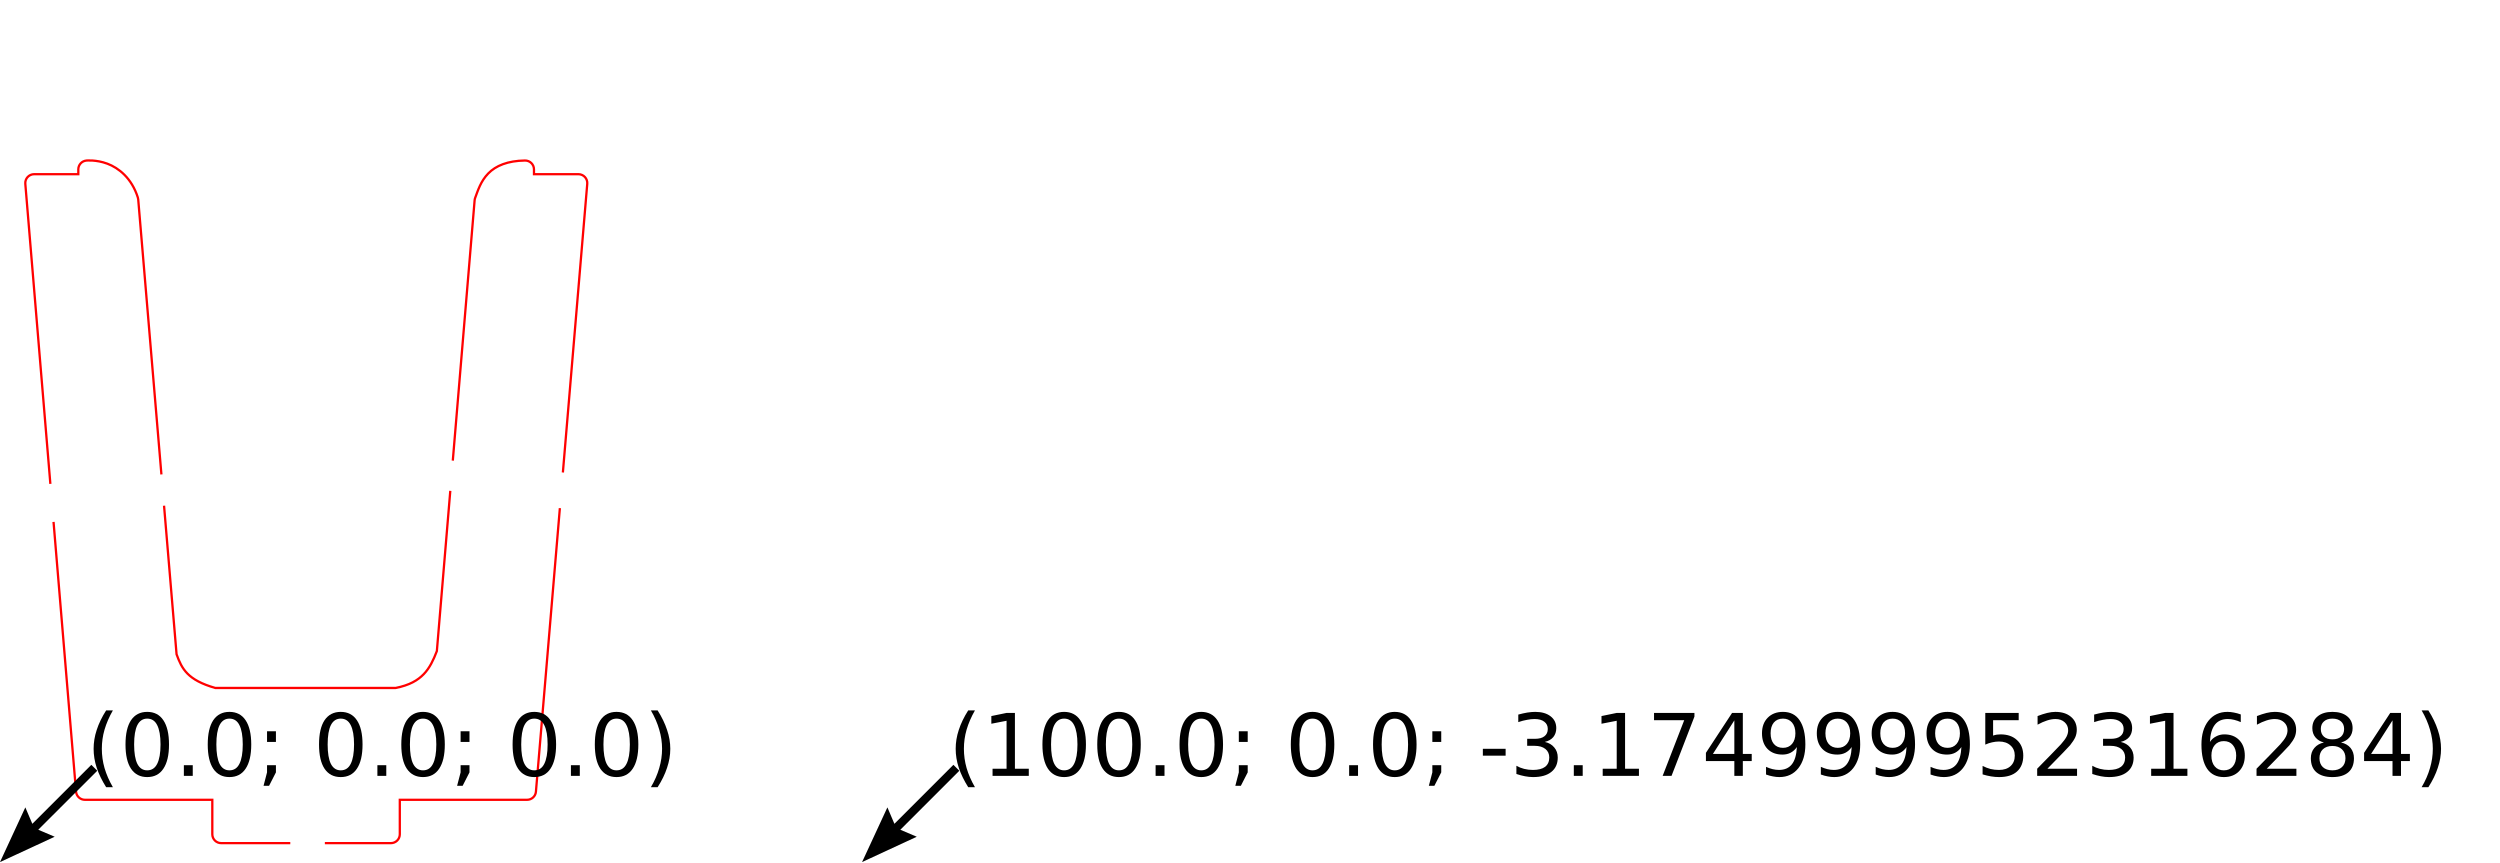
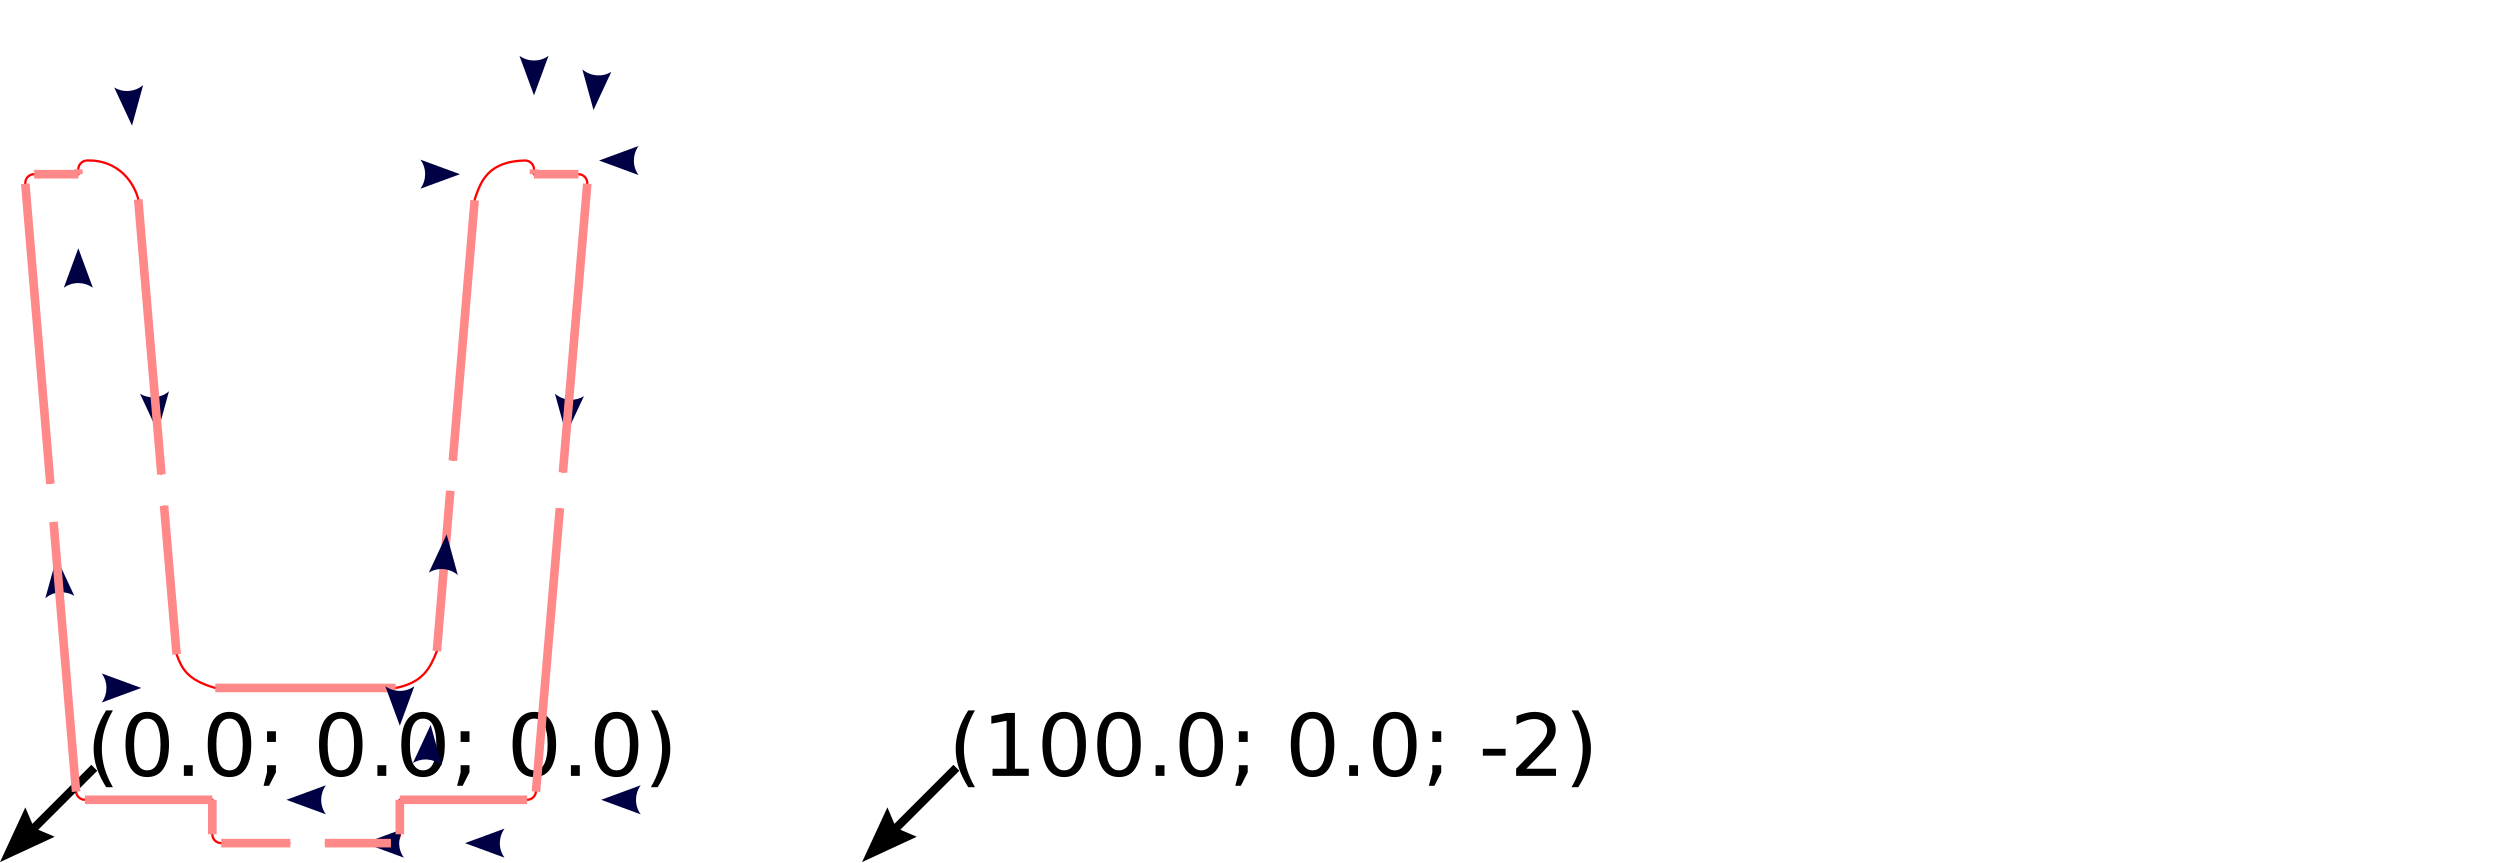
<svg xmlns="http://www.w3.org/2000/svg" width="290mm" height="100mm" viewBox="0 0 290 100" version="1.1" id="svg1028">
  <defs id="defs1022">
-     <marker id="CheckToolsAndOPMarker" orient="auto" refX="-4" refY="-1.687" style="overflow:visible">
-       <path d="m 4.589,-1.687 0.0,0.0 L 9.178,0.0 c -0.733,-0.996 -0.729,-2.359 0.0,-3.375" style="fill:#000044;fill-rule:evenodd;stroke:none" id="path309" />
+     <marker style="overflow:visible" refY="-1.687" refX="-4" orient="auto" id="CheckToolsAndOPMarker">
+       <path id="path309" style="fill:#000044;fill-rule:evenodd;stroke:none" d="m 4.589,-1.687 0.0,0.0 L 9.178,0.0 c -0.733,-0.996 -0.729,-2.359 0.0,-3.375" />
    </marker>
-     <marker id="DrawCurveMarker" orient="auto" refX="-4" refY="-1.687" style="overflow:visible">
-       <path d="m 4.589,-1.687 0.0,0.0 L 9.178,0.0 c -0.733,-0.996 -0.729,-2.359 0.0,-3.375" style="fill:#000044;fill-rule:evenodd;stroke:none" id="path312" />
+     <marker style="overflow:visible" refY="-1.687" refX="-4" orient="auto" id="DrawCurveMarker">
+       <path id="path312" style="fill:#000044;fill-rule:evenodd;stroke:none" d="m 4.589,-1.687 0.0,0.0 L 9.178,0.0 c -0.733,-0.996 -0.729,-2.359 0.0,-3.375" />
    </marker>
-     <marker id="DrawCurveMarker_r" orient="auto" refX="4" refY="-1.687" style="overflow:visible">
-       <path d="m -4.589,-1.687 0.0,0.0 L -9.178,0.0 c 0.733,-0.996 0.729,-2.359 0.0,-3.375" style="fill:#000044;fill-rule:evenodd;stroke:none" id="path315" />
+     <marker style="overflow:visible" refY="-1.687" refX="4" orient="auto" id="DrawCurveMarker_r">
+       <path id="path315" style="fill:#000044;fill-rule:evenodd;stroke:none" d="m -4.589,-1.687 0.0,0.0 L -9.178,0.0 c 0.733,-0.996 0.729,-2.359 0.0,-3.375" />
    </marker>
-     <marker id="InOutPathMarker" orient="auto" refX="-4" refY="-1.687" style="overflow:visible">
-       <path d="m 4.589,-1.687 0.0,0.0 L 9.178,0.0 c -0.733,-0.996 -0.729,-2.359 0.0,-3.375" style="fill:#0072a7;fill-rule:evenodd;stroke:none" id="path318" />
+     <marker style="overflow:visible" refY="-1.687" refX="-4" orient="auto" id="InOutPathMarker">
+       <path id="path318" style="fill:#0072a7;fill-rule:evenodd;stroke:none" d="m 4.589,-1.687 0.0,0.0 L 9.178,0.0 c -0.733,-0.996 -0.729,-2.359 0.0,-3.375" />
    </marker>
  </defs>
  <g id="layer1">
-     <path id="path3645" transform="translate(-127.8491,-490.0338)" d="m 180.083,546.972 -1.558,18.587 c -0.398,1.04 -0.833,1.959 -1.516,2.67 -0.694,0.723 -1.657,1.292 -3.268,1.609 h -20.918 c -3.221,-0.921 -3.877,-2.207 -4.492,-3.906 l -1.453,-17.237 m -0.306,-3.627 -2.69,-31.9 c -0.007,-0.076 -0.022,-0.152 -0.045,-0.225 -0.714,-2.261 -2.239,-3.438 -3.537,-3.922 -1.298,-0.484 -2.445,-0.361 -2.445,-0.361 -0.524,0.055 -0.922,0.497 -0.922,1.023 v 0.557 h -5.123 c -0.602,5e-5 -1.076,0.515 -1.025,1.115 l 2.906,34.808 m 0.368,4.413 2.612,31.291 c 0.045,0.533 0.49,0.943 1.025,0.943 h 14.781 v 3.998 c -1.2e-4,0.569 0.461,1.029 1.029,1.029 h 8.017 m 4.009,0 h 7.665 c 0.569,1.2e-4 1.029,-0.461 1.029,-1.029 v -3.998 h 14.766 c 0.535,-6e-5 0.981,-0.41 1.025,-0.943 l 2.777,-32.889 m 0.349,-4.136 2.827,-33.487 c 0.05,-0.6 -0.423,-1.115 -1.025,-1.115 h -5.154 v -0.557 c 1.8e-4,-0.575 -0.47,-1.038 -1.045,-1.029 l 3e-5,0 c -2.001,0.029 -3.388,0.601 -4.264,1.506 -0.876,0.904 -1.197,1.978 -1.516,2.834 -0.033,0.088 -0.053,0.18 -0.061,0.273 l -2.531,30.199" style="fill:none;stroke:#ff0000;stroke-width:0.265px;stroke-linecap:butt;stroke-linejoin:miter;stroke-opacity:1" />
+     <path style="fill:none;stroke:#ff0000;stroke-width:0.265px;stroke-linecap:butt;stroke-linejoin:miter;stroke-opacity:1" d="m 180.083,546.972 -1.558,18.587 c -0.398,1.04 -0.833,1.959 -1.516,2.67 -0.694,0.723 -1.657,1.292 -3.268,1.609 h -20.918 c -3.221,-0.921 -3.877,-2.207 -4.492,-3.906 l -1.453,-17.237 m -0.306,-3.627 -2.69,-31.9 c -0.007,-0.076 -0.022,-0.152 -0.045,-0.225 -0.714,-2.261 -2.239,-3.438 -3.537,-3.922 -1.298,-0.484 -2.445,-0.361 -2.445,-0.361 -0.524,0.055 -0.922,0.497 -0.922,1.023 v 0.557 h -5.123 c -0.602,5e-5 -1.076,0.515 -1.025,1.115 l 2.906,34.808 m 0.368,4.413 2.612,31.291 c 0.045,0.533 0.49,0.943 1.025,0.943 h 14.781 v 3.998 c -1.2e-4,0.569 0.461,1.029 1.029,1.029 h 8.017 m 4.009,0 h 7.665 c 0.569,1.2e-4 1.029,-0.461 1.029,-1.029 v -3.998 h 14.766 c 0.535,-6e-5 0.981,-0.41 1.025,-0.943 l 2.777,-32.889 m 0.349,-4.136 2.827,-33.487 c 0.05,-0.6 -0.423,-1.115 -1.025,-1.115 h -5.154 v -0.557 c 1.8e-4,-0.575 -0.47,-1.038 -1.045,-1.029 h 3e-5 c -2.001,0.029 -3.388,0.601 -4.264,1.506 -0.876,0.904 -1.197,1.978 -1.516,2.834 -0.033,0.088 -0.053,0.18 -0.061,0.273 l -2.531,30.199" transform="translate(-127.849, -490.034)" id="path3645" />
  </g>
-   <g style="display:inline" id="layer2">
-     <g gcodetools="Gcodetools tool definition" transform="matrix(0.5014292,0,0,0.5201835,55.54568,120.4584)" id="g183">
-       <path gcodetools="Gcodetools tool background" style="fill-opacity:0.5;stroke:#444444" d="M -20,-20 H 380 V 155 H -20 Z" id="path101" />
-       <g gcodetools="Gcodetools tool parameter" id="g111">
-         <text x="0" xml:space="preserve" y="0" style="font-style:normal;font-variant:normal;font-weight:normal;font-stretch:normal;font-size:20px;font-family:'DejaVu Sans';fill:#000000;fill-opacity:1;stroke:none" gcodetools="Gcodetools tool definition field name" id="text105">
-           <tspan x="0" y="0" id="tspan103">name</tspan>
+   <g id="layer2" style="display:inline">
+     <g id="g183" transform="matrix(0.5014292,0,0,0.5201835,55.54568,120.4584)" gcodetools="Gcodetools tool definition">
+       <path id="path101" d="M -20,-20 H 380 V 155 H -20 Z" style="fill-opacity:0.5;stroke:#444444" gcodetools="Gcodetools tool background" />
+       <g id="g111" gcodetools="Gcodetools tool parameter">
+         <text id="text105" gcodetools="Gcodetools tool definition field name" style="font-style:normal;font-variant:normal;font-weight:normal;font-stretch:normal;font-size:20px;font-family:'DejaVu Sans';fill:#000000;fill-opacity:1;stroke:none" y="0" xml:space="preserve" x="0">
+           <tspan id="tspan103" y="0" x="0">name</tspan>
        </text>
-         <text x="150" xml:space="preserve" y="0" style="font-style:normal;font-variant:normal;font-weight:normal;font-stretch:normal;font-size:20px;font-family:'DejaVu Sans';fill:#000000;fill-opacity:1;stroke:none" gcodetools="Gcodetools tool definition field value" id="text109">
-           <tspan x="150" y="0" id="tspan107">Cylindrical cutter</tspan>
+         <text id="text109" gcodetools="Gcodetools tool definition field value" style="font-style:normal;font-variant:normal;font-weight:normal;font-stretch:normal;font-size:20px;font-family:'DejaVu Sans';fill:#000000;fill-opacity:1;stroke:none" y="0" xml:space="preserve" x="150">
+           <tspan id="tspan107" y="0" x="150">Cylindrical cutter</tspan>
        </text>
      </g>
-       <g gcodetools="Gcodetools tool parameter" id="g121">
-         <text x="0" xml:space="preserve" y="20" style="font-style:normal;font-variant:normal;font-weight:normal;font-stretch:normal;font-size:10px;font-family:'DejaVu Sans';fill:#000000;fill-opacity:1;stroke:none" gcodetools="Gcodetools tool definition field name" id="text115">
-           <tspan x="0" y="20" id="tspan113">id</tspan>
+       <g id="g121" gcodetools="Gcodetools tool parameter">
+         <text id="text115" gcodetools="Gcodetools tool definition field name" style="font-style:normal;font-variant:normal;font-weight:normal;font-stretch:normal;font-size:10px;font-family:'DejaVu Sans';fill:#000000;fill-opacity:1;stroke:none" y="20" xml:space="preserve" x="0">
+           <tspan id="tspan113" y="20" x="0">id</tspan>
        </text>
-         <text x="150" xml:space="preserve" y="20" style="font-style:normal;font-variant:normal;font-weight:normal;font-stretch:normal;font-size:10px;font-family:'DejaVu Sans';fill:#000000;fill-opacity:1;stroke:none" gcodetools="Gcodetools tool definition field value" id="text119">
-           <tspan x="150" y="20" id="tspan117">Cylindrical cutter 0001</tspan>
+         <text id="text119" gcodetools="Gcodetools tool definition field value" style="font-style:normal;font-variant:normal;font-weight:normal;font-stretch:normal;font-size:10px;font-family:'DejaVu Sans';fill:#000000;fill-opacity:1;stroke:none" y="20" xml:space="preserve" x="150">
+           <tspan id="tspan117" y="20" x="150">Cylindrical cutter 0001</tspan>
        </text>
      </g>
-       <g gcodetools="Gcodetools tool parameter" id="g131">
-         <text x="0" xml:space="preserve" y="35" style="font-style:normal;font-variant:normal;font-weight:normal;font-stretch:normal;font-size:10px;font-family:'DejaVu Sans';fill:#000000;fill-opacity:1;stroke:none" gcodetools="Gcodetools tool definition field name" id="text125">
-           <tspan x="0" y="35" id="tspan123">diameter</tspan>
+       <g id="g131" gcodetools="Gcodetools tool parameter">
+         <text id="text125" gcodetools="Gcodetools tool definition field name" style="font-style:normal;font-variant:normal;font-weight:normal;font-stretch:normal;font-size:10px;font-family:'DejaVu Sans';fill:#000000;fill-opacity:1;stroke:none" y="35" xml:space="preserve" x="0">
+           <tspan id="tspan123" y="35" x="0">diameter</tspan>
        </text>
-         <text x="150" xml:space="preserve" y="35" style="font-style:normal;font-variant:normal;font-weight:normal;font-stretch:normal;font-size:10px;font-family:'DejaVu Sans';fill:#000000;fill-opacity:1;stroke:none" gcodetools="Gcodetools tool definition field value" id="text129">
-           <tspan x="150" y="35" id="tspan127">1.6</tspan>
+         <text id="text129" gcodetools="Gcodetools tool definition field value" style="font-style:normal;font-variant:normal;font-weight:normal;font-stretch:normal;font-size:10px;font-family:'DejaVu Sans';fill:#000000;fill-opacity:1;stroke:none" y="35" xml:space="preserve" x="150">
+           <tspan id="tspan127" y="35" x="150">1.6</tspan>
        </text>
      </g>
-       <g gcodetools="Gcodetools tool parameter" id="g141">
-         <text x="0" xml:space="preserve" y="50" style="font-style:normal;font-variant:normal;font-weight:normal;font-stretch:normal;font-size:10px;font-family:'DejaVu Sans';fill:#000000;fill-opacity:1;stroke:none" gcodetools="Gcodetools tool definition field name" id="text135">
-           <tspan x="0" y="50" id="tspan133">feed</tspan>
+       <g id="g141" gcodetools="Gcodetools tool parameter">
+         <text id="text135" gcodetools="Gcodetools tool definition field name" style="font-style:normal;font-variant:normal;font-weight:normal;font-stretch:normal;font-size:10px;font-family:'DejaVu Sans';fill:#000000;fill-opacity:1;stroke:none" y="50" xml:space="preserve" x="0">
+           <tspan id="tspan133" y="50" x="0">feed</tspan>
        </text>
-         <text x="150" xml:space="preserve" y="50" style="font-style:normal;font-variant:normal;font-weight:normal;font-stretch:normal;font-size:10px;font-family:'DejaVu Sans';fill:#000000;fill-opacity:1;stroke:none" gcodetools="Gcodetools tool definition field value" id="text139">
-           <tspan x="150" y="50" id="tspan137">250</tspan>
+         <text id="text139" gcodetools="Gcodetools tool definition field value" style="font-style:normal;font-variant:normal;font-weight:normal;font-stretch:normal;font-size:10px;font-family:'DejaVu Sans';fill:#000000;fill-opacity:1;stroke:none" y="50" xml:space="preserve" x="150">
+           <tspan id="tspan137" y="50" x="150">150</tspan>
        </text>
      </g>
-       <g gcodetools="Gcodetools tool parameter" id="g151">
-         <text x="0" xml:space="preserve" y="65" style="font-style:normal;font-variant:normal;font-weight:normal;font-stretch:normal;font-size:10px;font-family:'DejaVu Sans';fill:#000000;fill-opacity:1;stroke:none" gcodetools="Gcodetools tool definition field name" id="text145">
-           <tspan x="0" y="65" id="tspan143">penetration angle</tspan>
+       <g id="g151" gcodetools="Gcodetools tool parameter">
+         <text id="text145" gcodetools="Gcodetools tool definition field name" style="font-style:normal;font-variant:normal;font-weight:normal;font-stretch:normal;font-size:10px;font-family:'DejaVu Sans';fill:#000000;fill-opacity:1;stroke:none" y="65" xml:space="preserve" x="0">
+           <tspan id="tspan143" y="65" x="0">penetration angle</tspan>
        </text>
-         <text x="150" xml:space="preserve" y="65" style="font-style:normal;font-variant:normal;font-weight:normal;font-stretch:normal;font-size:10px;font-family:'DejaVu Sans';fill:#000000;fill-opacity:1;stroke:none" gcodetools="Gcodetools tool definition field value" id="text149">
-           <tspan x="150" y="65" id="tspan147">90</tspan>
+         <text id="text149" gcodetools="Gcodetools tool definition field value" style="font-style:normal;font-variant:normal;font-weight:normal;font-stretch:normal;font-size:10px;font-family:'DejaVu Sans';fill:#000000;fill-opacity:1;stroke:none" y="65" xml:space="preserve" x="150">
+           <tspan id="tspan147" y="65" x="150">90</tspan>
        </text>
      </g>
-       <g gcodetools="Gcodetools tool parameter" id="g161">
-         <text x="0" xml:space="preserve" y="80" style="font-style:normal;font-variant:normal;font-weight:normal;font-stretch:normal;font-size:10px;font-family:'DejaVu Sans';fill:#000000;fill-opacity:1;stroke:none" gcodetools="Gcodetools tool definition field name" id="text155">
-           <tspan x="0" y="80" id="tspan153">penetration feed</tspan>
+       <g id="g161" gcodetools="Gcodetools tool parameter">
+         <text id="text155" gcodetools="Gcodetools tool definition field name" style="font-style:normal;font-variant:normal;font-weight:normal;font-stretch:normal;font-size:10px;font-family:'DejaVu Sans';fill:#000000;fill-opacity:1;stroke:none" y="80" xml:space="preserve" x="0">
+           <tspan id="tspan153" y="80" x="0">penetration feed</tspan>
        </text>
-         <text x="150" xml:space="preserve" y="80" style="font-style:normal;font-variant:normal;font-weight:normal;font-stretch:normal;font-size:10px;font-family:'DejaVu Sans';fill:#000000;fill-opacity:1;stroke:none" gcodetools="Gcodetools tool definition field value" id="text159">
-           <tspan x="150" y="80" id="tspan157">100</tspan>
+         <text id="text159" gcodetools="Gcodetools tool definition field value" style="font-style:normal;font-variant:normal;font-weight:normal;font-stretch:normal;font-size:10px;font-family:'DejaVu Sans';fill:#000000;fill-opacity:1;stroke:none" y="80" xml:space="preserve" x="150">
+           <tspan id="tspan157" y="80" x="150">100</tspan>
        </text>
      </g>
-       <g gcodetools="Gcodetools tool parameter" id="g171">
-         <text x="0" xml:space="preserve" y="95" style="font-style:normal;font-variant:normal;font-weight:normal;font-stretch:normal;font-size:10px;font-family:'DejaVu Sans';fill:#000000;fill-opacity:1;stroke:none" gcodetools="Gcodetools tool definition field name" id="text165">
-           <tspan x="0" y="95" id="tspan163">depth step</tspan>
+       <g id="g171" gcodetools="Gcodetools tool parameter">
+         <text id="text165" gcodetools="Gcodetools tool definition field name" style="font-style:normal;font-variant:normal;font-weight:normal;font-stretch:normal;font-size:10px;font-family:'DejaVu Sans';fill:#000000;fill-opacity:1;stroke:none" y="95" xml:space="preserve" x="0">
+           <tspan id="tspan163" y="95" x="0">depth step</tspan>
        </text>
-         <text x="150" xml:space="preserve" y="95" style="font-style:normal;font-variant:normal;font-weight:normal;font-stretch:normal;font-size:10px;font-family:'DejaVu Sans';fill:#000000;fill-opacity:1;stroke:none" gcodetools="Gcodetools tool definition field value" id="text169">
-           <tspan x="150" y="95" id="tspan167">2</tspan>
+         <text id="text169" gcodetools="Gcodetools tool definition field value" style="font-style:normal;font-variant:normal;font-weight:normal;font-stretch:normal;font-size:10px;font-family:'DejaVu Sans';fill:#000000;fill-opacity:1;stroke:none" y="95" xml:space="preserve" x="150">
+           <tspan id="tspan167" y="95" x="150">2</tspan>
        </text>
      </g>
-       <g gcodetools="Gcodetools tool parameter" id="g181">
-         <text x="0" xml:space="preserve" y="110" style="font-style:normal;font-variant:normal;font-weight:normal;font-stretch:normal;font-size:10px;font-family:'DejaVu Sans';fill:#000000;fill-opacity:1;stroke:none" gcodetools="Gcodetools tool definition field name" id="text175">
-           <tspan x="0" y="110" id="tspan173">tool change gcode</tspan>
+       <g id="g181" gcodetools="Gcodetools tool parameter">
+         <text id="text175" gcodetools="Gcodetools tool definition field name" style="font-style:normal;font-variant:normal;font-weight:normal;font-stretch:normal;font-size:10px;font-family:'DejaVu Sans';fill:#000000;fill-opacity:1;stroke:none" y="110" xml:space="preserve" x="0">
+           <tspan id="tspan173" y="110" x="0">tool change gcode</tspan>
        </text>
-         <text x="150" xml:space="preserve" y="110" style="font-style:normal;font-variant:normal;font-weight:normal;font-stretch:normal;font-size:10px;font-family:'DejaVu Sans';fill:#000000;fill-opacity:1;stroke:none" gcodetools="Gcodetools tool definition field value" id="text179">
-           <tspan x="150" y="110" id="tspan177">(None)</tspan>
+         <text id="text179" gcodetools="Gcodetools tool definition field value" style="font-style:normal;font-variant:normal;font-weight:normal;font-stretch:normal;font-size:10px;font-family:'DejaVu Sans';fill:#000000;fill-opacity:1;stroke:none" y="110" xml:space="preserve" x="150">
+           <tspan id="tspan177" y="110" x="150">(None)</tspan>
        </text>
      </g>
    </g>
-     <g gcodetools="Gcodetools orientation group" id="g296">
-       <g gcodetools="Gcodetools orientation point (2 points)" id="g286">
-         <path style="fill:#000000;stroke:none" gcodetools="Gcodetools orientation point arrow" d="M 0,100 2.938,93.656 3.75,95.562 10.594,88.719 v 0 l 0.688,0.688 L 4.438,96.25 6.344,97.062 Z" id="path280" />
-         <text x="10" xml:space="preserve" y="90" style="font-style:normal;font-variant:normal;font-weight:normal;font-stretch:normal;font-size:10px;font-family:'DejaVu Sans';fill:#000000;fill-opacity:1;stroke:none" gcodetools="Gcodetools orientation point text" id="text284">
-           <tspan x="10" y="90" id="tspan282">(0.0; 0.0; 0.0)</tspan>
+     <g id="g296" gcodetools="Gcodetools orientation group">
+       <g id="g286" gcodetools="Gcodetools orientation point (2 points)">
+         <path id="path280" d="M 0,100 2.938,93.656 3.75,95.562 10.594,88.719 v 0 l 0.688,0.688 L 4.438,96.25 6.344,97.062 Z" gcodetools="Gcodetools orientation point arrow" style="fill:#000000;stroke:none" />
+         <text id="text284" gcodetools="Gcodetools orientation point text" style="font-style:normal;font-variant:normal;font-weight:normal;font-stretch:normal;font-size:10px;font-family:'DejaVu Sans';fill:#000000;fill-opacity:1;stroke:none" y="90" xml:space="preserve" x="10">
+           <tspan id="tspan282" y="90" x="10">(0.0; 0.0; 0.0)</tspan>
        </text>
      </g>
-       <g gcodetools="Gcodetools orientation point (2 points)" id="g294">
-         <path style="fill:#000000;stroke:none" gcodetools="Gcodetools orientation point arrow" d="m 100,100 2.938,-6.344 0.812,1.906 6.844,-6.844 v 0 l 0.688,0.688 -6.844,6.844 1.906,0.812 z" id="path288" />
-         <text x="110" xml:space="preserve" y="90" style="font-style:normal;font-variant:normal;font-weight:normal;font-stretch:normal;font-size:10px;font-family:'DejaVu Sans';fill:#000000;fill-opacity:1;stroke:none" gcodetools="Gcodetools orientation point text" id="text292">
-           <tspan x="110" y="90" id="tspan290">(100.0; 0.0; -3.174999952316284)</tspan>
+       <g id="g294" gcodetools="Gcodetools orientation point (2 points)">
+         <path id="path288" d="m 100,100 2.938,-6.344 0.812,1.906 6.844,-6.844 v 0 l 0.688,0.688 -6.844,6.844 1.906,0.812 z" gcodetools="Gcodetools orientation point arrow" style="fill:#000000;stroke:none" />
+         <text id="text292" gcodetools="Gcodetools orientation point text" style="font-style:normal;font-variant:normal;font-weight:normal;font-stretch:normal;font-size:10px;font-family:'DejaVu Sans';fill:#000000;fill-opacity:1;stroke:none" y="90" xml:space="preserve" x="110">
+           <tspan id="tspan290" y="90" x="110">(100.0; 0.0; -2)</tspan>
        </text>
      </g>
    </g>
+     <g gcodetools="Preview group" id="g2712">
+       <path gcodetools="Preview" style="stroke:#f88;fill:none;stroke-width:1;marker-end:url(#DrawCurveMarker)" d="M 52.234 56.938 L 50.676 75.525" id="path2604" />
+       <path gcodetools="Preview" style="stroke:#8f8;fill:none;stroke-width:1;marker-end:url(#DrawCurveMarker)" id="path2606" />
+       <path gcodetools="Preview" style="stroke:#88f;fill:none;stroke-width:1;marker-end:url(#DrawCurveMarker)" id="path2608" />
+       <path gcodetools="Preview" style="stroke:#8f8;fill:none;stroke-width:1;marker-end:url(#DrawCurveMarker)" id="path2610" />
+       <path gcodetools="Preview" style="stroke:#88f;fill:none;stroke-width:1;marker-end:url(#DrawCurveMarker)" id="path2612" />
+       <path gcodetools="Preview" style="stroke:#f88;fill:none;stroke-width:1;marker-end:url(#DrawCurveMarker)" d="M 45.893 79.804 L 24.975 79.804" id="path2614" />
+       <path gcodetools="Preview" style="stroke:#8f8;fill:none;stroke-width:1;marker-end:url(#DrawCurveMarker)" id="path2616" />
+       <path gcodetools="Preview" style="stroke:#88f;fill:none;stroke-width:1;marker-end:url(#DrawCurveMarker)" id="path2618" />
+       <path gcodetools="Preview" style="stroke:#f88;fill:none;stroke-width:1;marker-end:url(#DrawCurveMarker)" d="M 20.483 75.898 L 19.029 58.661" id="path2620" />
+       <path gcodetools="Preview" style="stroke:#f88;fill:none;stroke-width:1;marker-end:url(#DrawCurveMarker)" d="M 18.724 55.034 L 16.034 23.134" id="path2622" />
+       <path gcodetools="Preview" style="stroke:#8f8;fill:none;stroke-width:1;marker-start:url(#DrawCurveMarker_r)" id="path2624" />
+       <path gcodetools="Preview" style="stroke:#88f;fill:none;stroke-width:1;marker-start:url(#DrawCurveMarker_r)" id="path2626" />
+       <path gcodetools="Preview" style="stroke:#8f8;fill:none;stroke-width:1;marker-start:url(#DrawCurveMarker_r)" id="path2628" />
+       <path gcodetools="Preview" style="stroke:#88f;fill:none;stroke-width:1;marker-start:url(#DrawCurveMarker_r)" id="path2630" />
+       <path gcodetools="Preview" style="stroke:#8f8;fill:none;stroke-width:1;marker-start:url(#DrawCurveMarker_r)" id="path2632" />
+       <path gcodetools="Preview" style="stroke:#88f;fill:none;stroke-width:1;marker-start:url(#DrawCurveMarker_r)" id="path2634" />
+       <path gcodetools="Preview" style="stroke:#8f8;fill:none;stroke-width:1;marker-start:url(#DrawCurveMarker_r)" id="path2636" />
+       <path gcodetools="Preview" style="stroke:#88f;fill:none;stroke-width:1;marker-start:url(#DrawCurveMarker_r)" id="path2638" />
+       <path gcodetools="Preview" style="stroke:#f88;fill:none;stroke-width:1;marker-end:url(#DrawCurveMarker)" d="M 9.085 19.65 L 9.085 20.206" id="path2640" />
+       <path gcodetools="Preview" style="stroke:#f88;fill:none;stroke-width:1;marker-end:url(#DrawCurveMarker)" d="M 9.085 20.206 L 3.962 20.206" id="path2642" />
+       <path gcodetools="Preview" style="stroke:#8f8;fill:none;stroke-width:1;marker-start:url(#DrawCurveMarker_r)" id="path2644" />
+       <path gcodetools="Preview" style="stroke:#88f;fill:none;stroke-width:1;marker-start:url(#DrawCurveMarker_r)" id="path2646" />
+       <path gcodetools="Preview" style="stroke:#f88;fill:none;stroke-width:1;marker-end:url(#DrawCurveMarker)" d="M 2.936 21.322 L 5.842 56.13" id="path2648" />
+       <path gcodetools="Preview" style="stroke:#f88;fill:none;stroke-width:1;marker-end:url(#DrawCurveMarker)" d="M 6.21 60.542 L 8.823 91.833" id="path2650" />
+       <path gcodetools="Preview" style="stroke:#8f8;fill:none;stroke-width:1;marker-start:url(#DrawCurveMarker_r)" id="path2652" />
+       <path gcodetools="Preview" style="stroke:#88f;fill:none;stroke-width:1;marker-start:url(#DrawCurveMarker_r)" id="path2654" />
+       <path gcodetools="Preview" style="stroke:#f88;fill:none;stroke-width:1;marker-end:url(#DrawCurveMarker)" d="M 9.848 92.777 L 24.63 92.777" id="path2656" />
+       <path gcodetools="Preview" style="stroke:#f88;fill:none;stroke-width:1;marker-end:url(#DrawCurveMarker)" d="M 24.63 92.777 L 24.63 96.775" id="path2658" />
+       <path gcodetools="Preview" style="stroke:#8f8;fill:none;stroke-width:1;marker-start:url(#DrawCurveMarker_r)" id="path2660" />
+       <path gcodetools="Preview" style="stroke:#88f;fill:none;stroke-width:1;marker-start:url(#DrawCurveMarker_r)" id="path2662" />
+       <path gcodetools="Preview" style="stroke:#f88;fill:none;stroke-width:1;marker-end:url(#DrawCurveMarker)" d="M 25.659 97.804 L 33.676 97.804" id="path2664" />
+       <path gcodetools="Preview" style="stroke:#f88;fill:none;stroke-width:1;marker-end:url(#DrawCurveMarker)" d="M 37.685 97.804 L 45.35 97.804" id="path2666" />
+       <path gcodetools="Preview" style="stroke:#8f8;fill:none;stroke-width:1;marker-start:url(#DrawCurveMarker_r)" id="path2668" />
+       <path gcodetools="Preview" style="stroke:#88f;fill:none;stroke-width:1;marker-start:url(#DrawCurveMarker_r)" id="path2670" />
+       <path gcodetools="Preview" style="stroke:#f88;fill:none;stroke-width:1;marker-end:url(#DrawCurveMarker)" d="M 46.38 96.775 L 46.38 92.777" id="path2672" />
+       <path gcodetools="Preview" style="stroke:#f88;fill:none;stroke-width:1;marker-end:url(#DrawCurveMarker)" d="M 46.38 92.777 L 61.145 92.777" id="path2674" />
+       <path gcodetools="Preview" style="stroke:#8f8;fill:none;stroke-width:1;marker-start:url(#DrawCurveMarker_r)" id="path2676" />
+       <path gcodetools="Preview" style="stroke:#88f;fill:none;stroke-width:1;marker-start:url(#DrawCurveMarker_r)" id="path2678" />
+       <path gcodetools="Preview" style="stroke:#f88;fill:none;stroke-width:1;marker-end:url(#DrawCurveMarker)" d="M 62.17 91.833 L 64.947 58.944" id="path2680" />
+       <path gcodetools="Preview" style="stroke:#f88;fill:none;stroke-width:1;marker-end:url(#DrawCurveMarker)" d="M 65.296 54.808 L 68.124 21.322" id="path2682" />
+       <path gcodetools="Preview" style="stroke:#8f8;fill:none;stroke-width:1;marker-start:url(#DrawCurveMarker_r)" id="path2684" />
+       <path gcodetools="Preview" style="stroke:#88f;fill:none;stroke-width:1;marker-start:url(#DrawCurveMarker_r)" id="path2686" />
+       <path gcodetools="Preview" style="stroke:#f88;fill:none;stroke-width:1;marker-end:url(#DrawCurveMarker)" d="M 67.098 20.206 L 61.944 20.206" id="path2688" />
+       <path gcodetools="Preview" style="stroke:#f88;fill:none;stroke-width:1;marker-end:url(#DrawCurveMarker)" d="M 61.944 20.206 L 61.944 19.65" id="path2690" />
+       <path gcodetools="Preview" style="stroke:#8f8;fill:none;stroke-width:1;marker-start:url(#DrawCurveMarker_r)" id="path2692" />
+       <path gcodetools="Preview" style="stroke:#88f;fill:none;stroke-width:1;marker-start:url(#DrawCurveMarker_r)" id="path2694" />
+       <path gcodetools="Preview" style="stroke:#f88;fill:none;stroke-width:1;marker-end:url(#DrawCurveMarker)" d="M 60.899 18.62 L 60.899 18.62" id="path2696" />
+       <path gcodetools="Preview" style="stroke:#8f8;fill:none;stroke-width:1;marker-start:url(#DrawCurveMarker_r)" id="path2698" />
+       <path gcodetools="Preview" style="stroke:#88f;fill:none;stroke-width:1;marker-start:url(#DrawCurveMarker_r)" id="path2700" />
+       <path gcodetools="Preview" style="stroke:#8f8;fill:none;stroke-width:1;marker-start:url(#DrawCurveMarker_r)" id="path2702" />
+       <path gcodetools="Preview" style="stroke:#88f;fill:none;stroke-width:1;marker-start:url(#DrawCurveMarker_r)" id="path2704" />
+       <path gcodetools="Preview" style="stroke:#8f8;fill:none;stroke-width:1;marker-start:url(#DrawCurveMarker_r)" id="path2706" />
+       <path gcodetools="Preview" style="stroke:#88f;fill:none;stroke-width:1;marker-start:url(#DrawCurveMarker_r)" id="path2708" />
+       <path gcodetools="Preview" style="stroke:#f88;fill:none;stroke-width:1;marker-end:url(#DrawCurveMarker)" d="M 55.059 23.234 L 52.528 53.432" id="path2710" />
+     </g>
+     <g gcodetools="Preview group" id="g2714" />
+     <g gcodetools="Preview group" id="g2716" />
+     <g gcodetools="Preview group" id="g2718" />
+     <g gcodetools="Preview group" id="g2720" />
  </g>
+   <g id="g2723" />
</svg>
